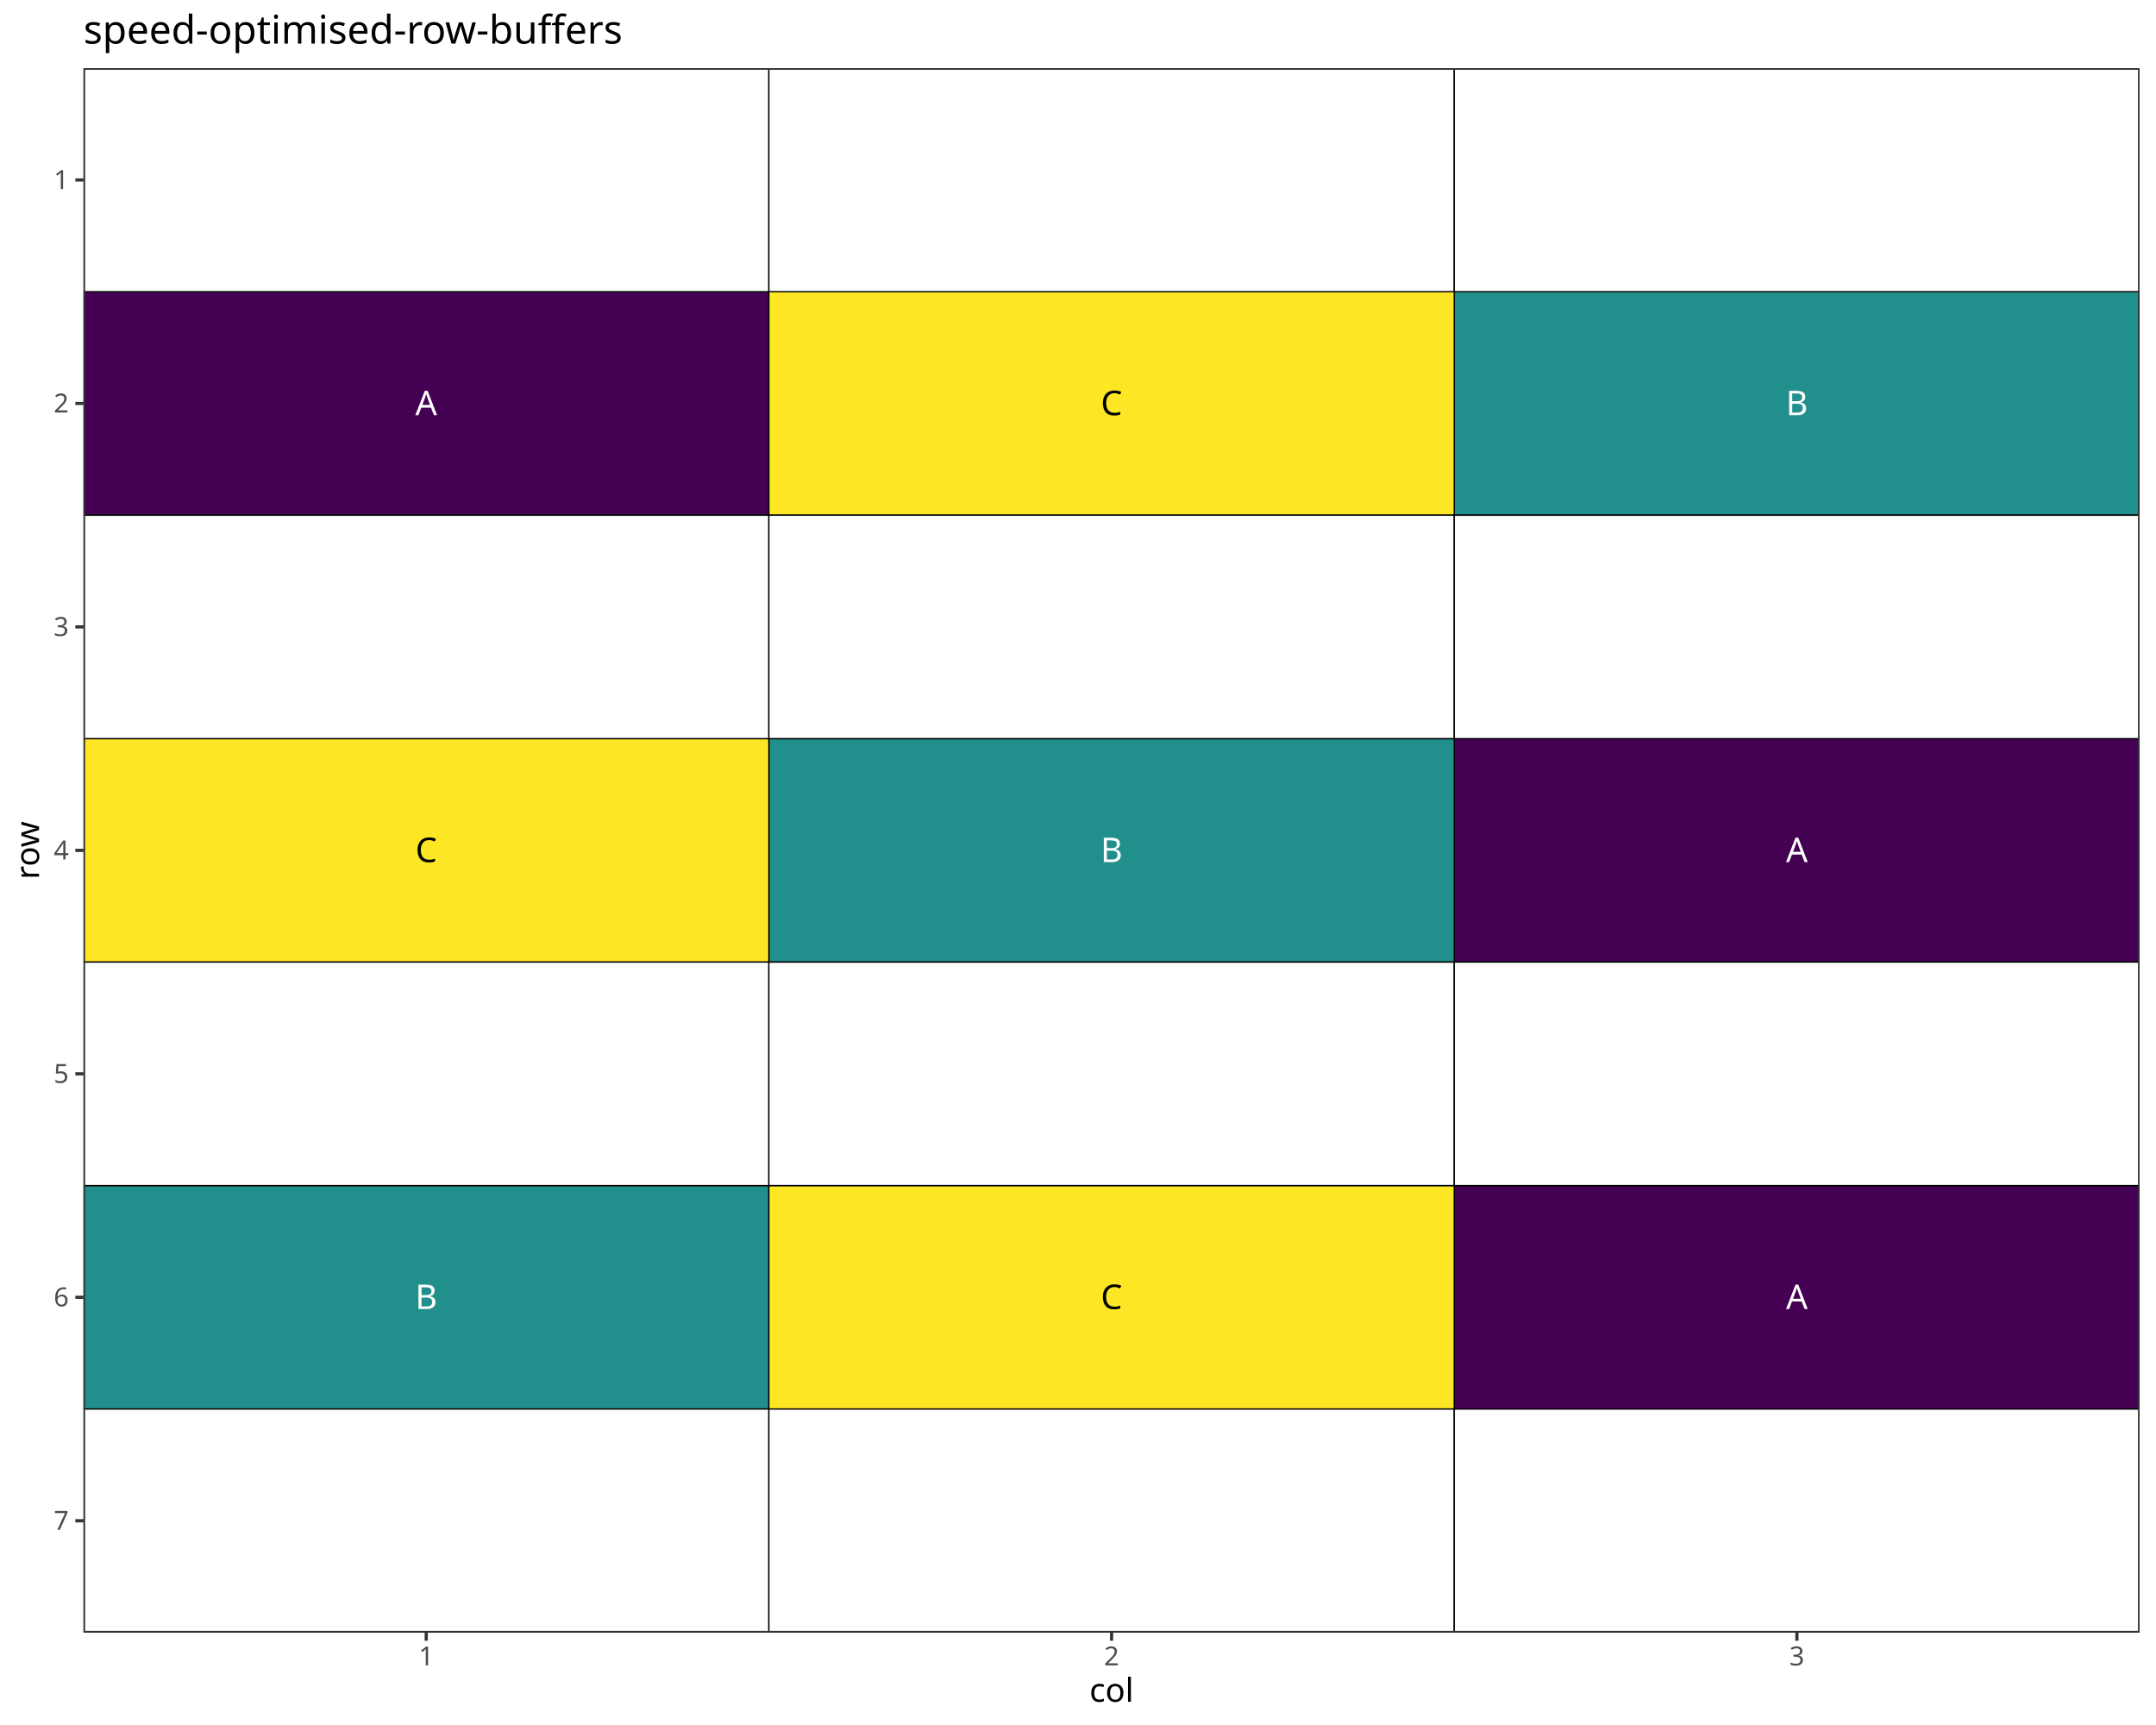
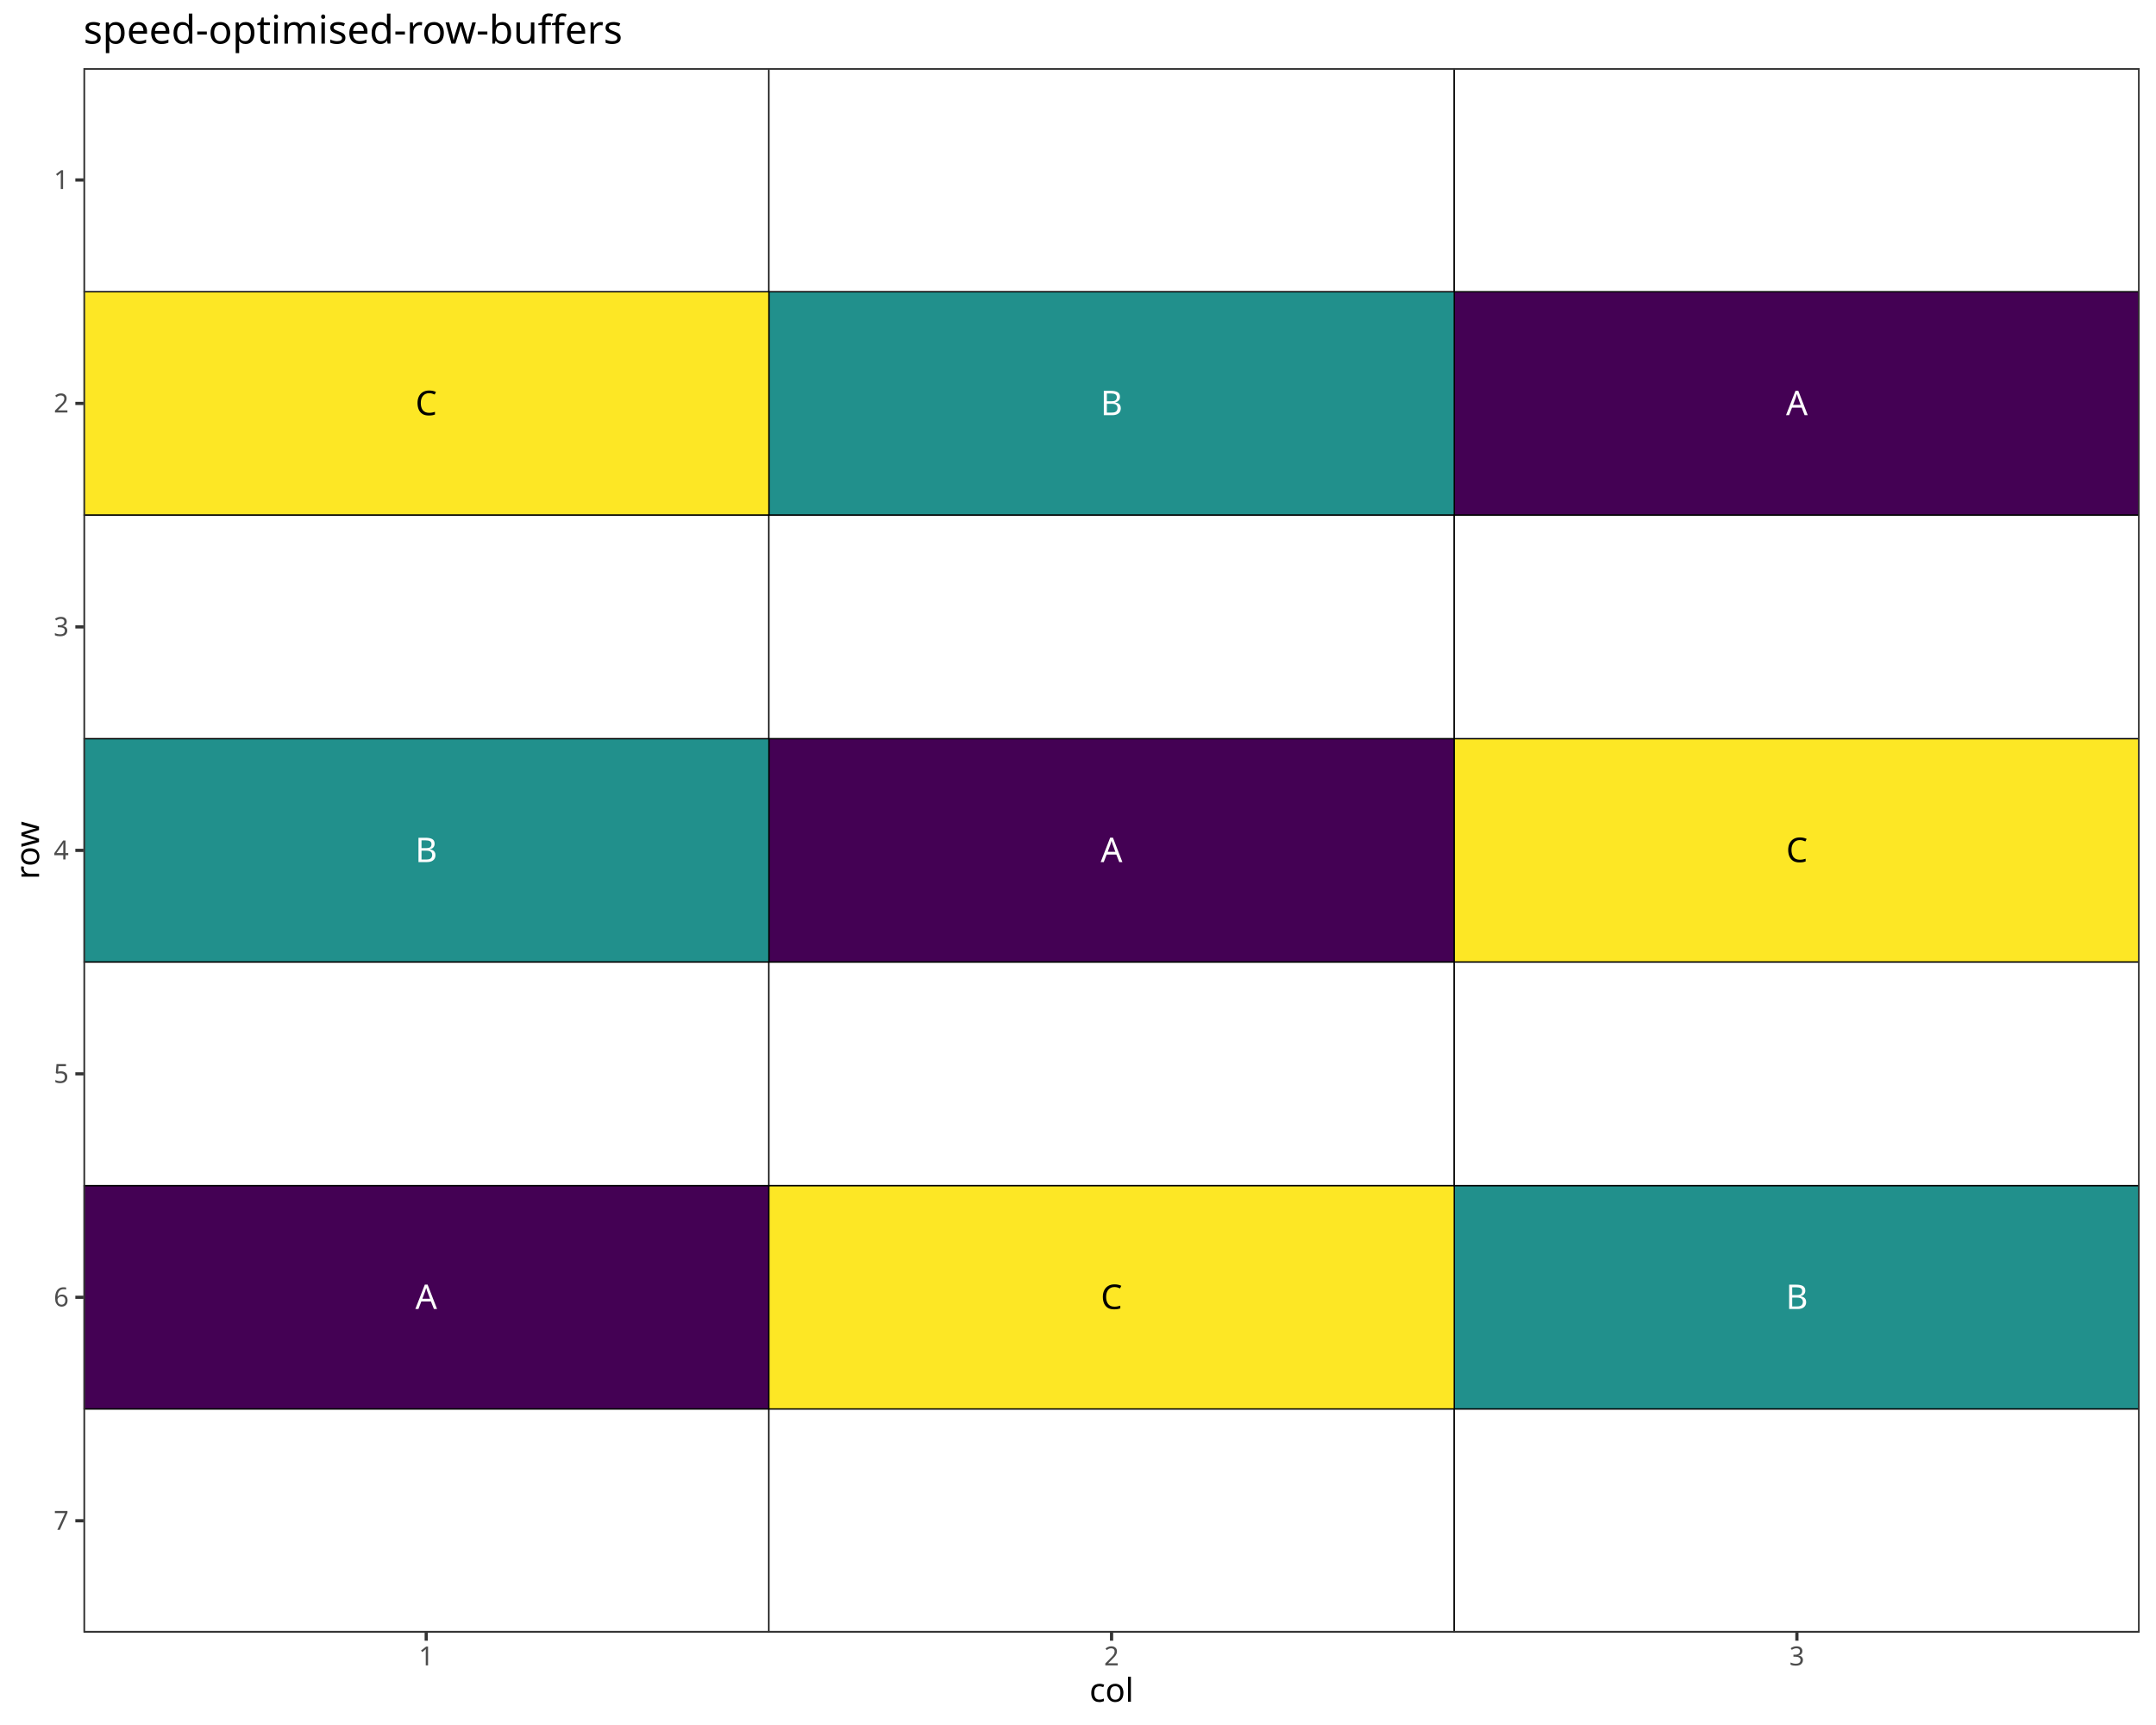
<svg xmlns="http://www.w3.org/2000/svg" class="svglite" data-engine-version="2.0" width="720.00pt" height="576.00pt" viewBox="0 0 720.00 576.00">
  <defs>
    <style type="text/css">
    .svglite line, .svglite polyline, .svglite polygon, .svglite path, .svglite rect, .svglite circle {
      fill: none;
      stroke: #000000;
      stroke-linecap: round;
      stroke-linejoin: round;
      stroke-miterlimit: 10.00;
    }
  </style>
  </defs>
  <rect width="100%" height="100%" style="stroke: none; fill: #FFFFFF;" />
  <defs>
    <clipPath id="cpMC4wMHw3MjAuMDB8MC4wMHw1NzYuMDA=">
      <rect x="0.00" y="0.00" width="720.00" height="576.00" />
    </clipPath>
  </defs>
  <g clip-path="url(#cpMC4wMHw3MjAuMDB8MC4wMHw1NzYuMDA=)">
    <rect x="0.00" y="0.00" width="720.00" height="576.00" style="stroke-width: 1.07; stroke: #FFFFFF; fill: #FFFFFF;" />
  </g>
  <defs>
    <clipPath id="cpMjcuOTB8NzE0LjUyfDIyLjc4fDU0NS4xMQ==">
      <rect x="27.90" y="22.78" width="686.62" height="522.33" />
    </clipPath>
  </defs>
  <g clip-path="url(#cpMjcuOTB8NzE0LjUyfDIyLjc4fDU0NS4xMQ==)">
    <rect x="27.90" y="22.78" width="686.62" height="522.33" style="stroke-width: 1.07; stroke: none; fill: #FFFFFF;" />
    <polyline points="27.90,22.78 714.52,22.78 " style="stroke-width: 0.53; stroke: #EBEBEB; stroke-linecap: butt;" />
    <polyline points="27.90,97.40 714.52,97.40 " style="stroke-width: 0.53; stroke: #EBEBEB; stroke-linecap: butt;" />
    <polyline points="27.90,172.02 714.52,172.02 " style="stroke-width: 0.53; stroke: #EBEBEB; stroke-linecap: butt;" />
    <polyline points="27.90,246.64 714.52,246.64 " style="stroke-width: 0.53; stroke: #EBEBEB; stroke-linecap: butt;" />
    <polyline points="27.90,321.26 714.52,321.26 " style="stroke-width: 0.53; stroke: #EBEBEB; stroke-linecap: butt;" />
    <polyline points="27.90,395.88 714.52,395.88 " style="stroke-width: 0.53; stroke: #EBEBEB; stroke-linecap: butt;" />
    <polyline points="27.90,470.49 714.52,470.49 " style="stroke-width: 0.53; stroke: #EBEBEB; stroke-linecap: butt;" />
    <polyline points="27.90,545.11 714.52,545.11 " style="stroke-width: 0.53; stroke: #EBEBEB; stroke-linecap: butt;" />
    <polyline points="27.90,545.11 27.90,22.78 " style="stroke-width: 0.53; stroke: #EBEBEB; stroke-linecap: butt;" />
    <polyline points="256.77,545.11 256.77,22.78 " style="stroke-width: 0.53; stroke: #EBEBEB; stroke-linecap: butt;" />
    <polyline points="485.65,545.11 485.65,22.78 " style="stroke-width: 0.53; stroke: #EBEBEB; stroke-linecap: butt;" />
    <polyline points="714.52,545.11 714.52,22.78 " style="stroke-width: 0.53; stroke: #EBEBEB; stroke-linecap: butt;" />
    <polyline points="27.90,60.09 714.52,60.09 " style="stroke-width: 1.07; stroke: #EBEBEB; stroke-linecap: butt;" />
    <polyline points="27.90,134.71 714.52,134.71 " style="stroke-width: 1.07; stroke: #EBEBEB; stroke-linecap: butt;" />
    <polyline points="27.90,209.33 714.52,209.33 " style="stroke-width: 1.07; stroke: #EBEBEB; stroke-linecap: butt;" />
    <polyline points="27.90,283.95 714.52,283.95 " style="stroke-width: 1.07; stroke: #EBEBEB; stroke-linecap: butt;" />
    <polyline points="27.90,358.57 714.52,358.57 " style="stroke-width: 1.07; stroke: #EBEBEB; stroke-linecap: butt;" />
    <polyline points="27.90,433.18 714.52,433.18 " style="stroke-width: 1.07; stroke: #EBEBEB; stroke-linecap: butt;" />
    <polyline points="27.90,507.80 714.52,507.80 " style="stroke-width: 1.07; stroke: #EBEBEB; stroke-linecap: butt;" />
    <polyline points="142.34,545.11 142.34,22.78 " style="stroke-width: 1.07; stroke: #EBEBEB; stroke-linecap: butt;" />
    <polyline points="371.21,545.11 371.21,22.78 " style="stroke-width: 1.07; stroke: #EBEBEB; stroke-linecap: butt;" />
    <polyline points="600.08,545.11 600.08,22.78 " style="stroke-width: 1.07; stroke: #EBEBEB; stroke-linecap: butt;" />
-     <rect x="27.90" y="97.40" width="228.87" height="74.62" style="stroke-width: 0.43; stroke-linecap: butt; stroke-linejoin: miter; fill: #440154;" />
-     <rect x="485.65" y="246.64" width="228.87" height="74.62" style="stroke-width: 0.43; stroke-linecap: butt; stroke-linejoin: miter; fill: #440154;" />
-     <rect x="485.65" y="395.88" width="228.87" height="74.62" style="stroke-width: 0.43; stroke-linecap: butt; stroke-linejoin: miter; fill: #440154;" />
-     <rect x="485.65" y="97.40" width="228.87" height="74.62" style="stroke-width: 0.43; stroke-linecap: butt; stroke-linejoin: miter; fill: #21908C;" />
-     <rect x="27.90" y="395.88" width="228.87" height="74.62" style="stroke-width: 0.43; stroke-linecap: butt; stroke-linejoin: miter; fill: #21908C;" />
-     <rect x="256.77" y="246.64" width="228.87" height="74.62" style="stroke-width: 0.43; stroke-linecap: butt; stroke-linejoin: miter; fill: #21908C;" />
-     <rect x="27.90" y="246.64" width="228.87" height="74.62" style="stroke-width: 0.43; stroke-linecap: butt; stroke-linejoin: miter; fill: #FDE725;" />
-     <rect x="256.77" y="97.40" width="228.87" height="74.62" style="stroke-width: 0.43; stroke-linecap: butt; stroke-linejoin: miter; fill: #FDE725;" />
+     <rect x="485.65" y="97.40" width="228.87" height="74.62" style="stroke-width: 0.43; stroke-linecap: butt; stroke-linejoin: miter; fill: #440154;" />
+     <rect x="27.90" y="395.88" width="228.87" height="74.62" style="stroke-width: 0.43; stroke-linecap: butt; stroke-linejoin: miter; fill: #440154;" />
+     <rect x="256.77" y="246.64" width="228.87" height="74.62" style="stroke-width: 0.43; stroke-linecap: butt; stroke-linejoin: miter; fill: #440154;" />
+     <rect x="485.65" y="395.88" width="228.87" height="74.62" style="stroke-width: 0.43; stroke-linecap: butt; stroke-linejoin: miter; fill: #21908C;" />
+     <rect x="256.77" y="97.40" width="228.87" height="74.62" style="stroke-width: 0.43; stroke-linecap: butt; stroke-linejoin: miter; fill: #21908C;" />
+     <rect x="27.90" y="246.64" width="228.87" height="74.62" style="stroke-width: 0.43; stroke-linecap: butt; stroke-linejoin: miter; fill: #21908C;" />
+     <rect x="27.90" y="97.40" width="228.87" height="74.62" style="stroke-width: 0.43; stroke-linecap: butt; stroke-linejoin: miter; fill: #FDE725;" />
+     <rect x="485.65" y="246.64" width="228.87" height="74.62" style="stroke-width: 0.43; stroke-linecap: butt; stroke-linejoin: miter; fill: #FDE725;" />
    <rect x="256.77" y="395.88" width="228.87" height="74.62" style="stroke-width: 0.43; stroke-linecap: butt; stroke-linejoin: miter; fill: #FDE725;" />
    <rect x="27.90" y="22.78" width="228.87" height="74.62" style="stroke-width: 0.43; stroke-linecap: butt; stroke-linejoin: miter; fill: #FFFFFF;" />
    <rect x="256.77" y="22.78" width="228.87" height="74.62" style="stroke-width: 0.43; stroke-linecap: butt; stroke-linejoin: miter; fill: #FFFFFF;" />
    <rect x="485.65" y="22.78" width="228.87" height="74.62" style="stroke-width: 0.43; stroke-linecap: butt; stroke-linejoin: miter; fill: #FFFFFF;" />
    <rect x="27.90" y="172.02" width="228.87" height="74.62" style="stroke-width: 0.43; stroke-linecap: butt; stroke-linejoin: miter; fill: #FFFFFF;" />
    <rect x="256.77" y="172.02" width="228.87" height="74.62" style="stroke-width: 0.43; stroke-linecap: butt; stroke-linejoin: miter; fill: #FFFFFF;" />
    <rect x="485.65" y="172.02" width="228.87" height="74.62" style="stroke-width: 0.43; stroke-linecap: butt; stroke-linejoin: miter; fill: #FFFFFF;" />
    <rect x="27.90" y="321.26" width="228.87" height="74.62" style="stroke-width: 0.43; stroke-linecap: butt; stroke-linejoin: miter; fill: #FFFFFF;" />
    <rect x="256.77" y="321.26" width="228.87" height="74.62" style="stroke-width: 0.43; stroke-linecap: butt; stroke-linejoin: miter; fill: #FFFFFF;" />
    <rect x="485.65" y="321.26" width="228.87" height="74.62" style="stroke-width: 0.43; stroke-linecap: butt; stroke-linejoin: miter; fill: #FFFFFF;" />
    <rect x="27.90" y="470.49" width="228.87" height="74.62" style="stroke-width: 0.43; stroke-linecap: butt; stroke-linejoin: miter; fill: #FFFFFF;" />
    <rect x="256.77" y="470.49" width="228.87" height="74.62" style="stroke-width: 0.43; stroke-linecap: butt; stroke-linejoin: miter; fill: #FFFFFF;" />
    <rect x="485.65" y="470.49" width="228.87" height="74.62" style="stroke-width: 0.43; stroke-linecap: butt; stroke-linejoin: miter; fill: #FFFFFF;" />
-     <text x="142.34" y="138.63" text-anchor="middle" style="font-size: 11.38px; fill: #FFFFFF; font-family: sans;" textLength="7.59px" lengthAdjust="spacingAndGlyphs">A</text>
-     <text x="600.08" y="287.86" text-anchor="middle" style="font-size: 11.38px; fill: #FFFFFF; font-family: sans;" textLength="7.59px" lengthAdjust="spacingAndGlyphs">A</text>
-     <text x="600.08" y="437.10" text-anchor="middle" style="font-size: 11.38px; fill: #FFFFFF; font-family: sans;" textLength="7.59px" lengthAdjust="spacingAndGlyphs">A</text>
-     <text x="600.08" y="138.63" text-anchor="middle" style="font-size: 11.38px; fill: #FFFFFF; font-family: sans;" textLength="7.59px" lengthAdjust="spacingAndGlyphs">B</text>
-     <text x="142.34" y="437.10" text-anchor="middle" style="font-size: 11.38px; fill: #FFFFFF; font-family: sans;" textLength="7.59px" lengthAdjust="spacingAndGlyphs">B</text>
-     <text x="371.21" y="287.86" text-anchor="middle" style="font-size: 11.38px; fill: #FFFFFF; font-family: sans;" textLength="7.59px" lengthAdjust="spacingAndGlyphs">B</text>
-     <text x="142.34" y="287.86" text-anchor="middle" style="font-size: 11.38px; font-family: sans;" textLength="8.22px" lengthAdjust="spacingAndGlyphs">C</text>
-     <text x="371.21" y="138.63" text-anchor="middle" style="font-size: 11.38px; font-family: sans;" textLength="8.22px" lengthAdjust="spacingAndGlyphs">C</text>
+     <text x="600.08" y="138.63" text-anchor="middle" style="font-size: 11.38px; fill: #FFFFFF; font-family: sans;" textLength="7.59px" lengthAdjust="spacingAndGlyphs">A</text>
+     <text x="142.34" y="437.10" text-anchor="middle" style="font-size: 11.38px; fill: #FFFFFF; font-family: sans;" textLength="7.59px" lengthAdjust="spacingAndGlyphs">A</text>
+     <text x="371.21" y="287.86" text-anchor="middle" style="font-size: 11.38px; fill: #FFFFFF; font-family: sans;" textLength="7.59px" lengthAdjust="spacingAndGlyphs">A</text>
+     <text x="600.08" y="437.10" text-anchor="middle" style="font-size: 11.38px; fill: #FFFFFF; font-family: sans;" textLength="7.59px" lengthAdjust="spacingAndGlyphs">B</text>
+     <text x="371.21" y="138.63" text-anchor="middle" style="font-size: 11.38px; fill: #FFFFFF; font-family: sans;" textLength="7.59px" lengthAdjust="spacingAndGlyphs">B</text>
+     <text x="142.34" y="287.86" text-anchor="middle" style="font-size: 11.38px; fill: #FFFFFF; font-family: sans;" textLength="7.59px" lengthAdjust="spacingAndGlyphs">B</text>
+     <text x="142.34" y="138.63" text-anchor="middle" style="font-size: 11.38px; font-family: sans;" textLength="8.22px" lengthAdjust="spacingAndGlyphs">C</text>
+     <text x="600.08" y="287.86" text-anchor="middle" style="font-size: 11.38px; font-family: sans;" textLength="8.22px" lengthAdjust="spacingAndGlyphs">C</text>
    <text x="371.21" y="437.10" text-anchor="middle" style="font-size: 11.38px; font-family: sans;" textLength="8.22px" lengthAdjust="spacingAndGlyphs">C</text>
    <rect x="27.90" y="22.78" width="686.62" height="522.33" style="stroke-width: 1.07; stroke: #333333;" />
  </g>
  <g clip-path="url(#cpMC4wMHw3MjAuMDB8MC4wMHw1NzYuMDA=)">
    <text x="22.97" y="63.12" text-anchor="end" style="font-size: 8.80px; fill: #4D4D4D; font-family: sans;" textLength="4.89px" lengthAdjust="spacingAndGlyphs">1</text>
    <text x="22.97" y="137.74" text-anchor="end" style="font-size: 8.80px; fill: #4D4D4D; font-family: sans;" textLength="4.89px" lengthAdjust="spacingAndGlyphs">2</text>
    <text x="22.97" y="212.36" text-anchor="end" style="font-size: 8.80px; fill: #4D4D4D; font-family: sans;" textLength="4.89px" lengthAdjust="spacingAndGlyphs">3</text>
    <text x="22.97" y="286.98" text-anchor="end" style="font-size: 8.80px; fill: #4D4D4D; font-family: sans;" textLength="4.89px" lengthAdjust="spacingAndGlyphs">4</text>
    <text x="22.97" y="361.59" text-anchor="end" style="font-size: 8.80px; fill: #4D4D4D; font-family: sans;" textLength="4.89px" lengthAdjust="spacingAndGlyphs">5</text>
    <text x="22.97" y="436.21" text-anchor="end" style="font-size: 8.80px; fill: #4D4D4D; font-family: sans;" textLength="4.89px" lengthAdjust="spacingAndGlyphs">6</text>
    <text x="22.97" y="510.83" text-anchor="end" style="font-size: 8.80px; fill: #4D4D4D; font-family: sans;" textLength="4.89px" lengthAdjust="spacingAndGlyphs">7</text>
    <polyline points="25.16,60.09 27.90,60.09 " style="stroke-width: 1.07; stroke: #333333; stroke-linecap: butt;" />
    <polyline points="25.16,134.71 27.90,134.71 " style="stroke-width: 1.07; stroke: #333333; stroke-linecap: butt;" />
    <polyline points="25.16,209.33 27.90,209.33 " style="stroke-width: 1.07; stroke: #333333; stroke-linecap: butt;" />
    <polyline points="25.16,283.95 27.90,283.95 " style="stroke-width: 1.07; stroke: #333333; stroke-linecap: butt;" />
    <polyline points="25.16,358.57 27.90,358.57 " style="stroke-width: 1.07; stroke: #333333; stroke-linecap: butt;" />
    <polyline points="25.16,433.18 27.90,433.18 " style="stroke-width: 1.07; stroke: #333333; stroke-linecap: butt;" />
    <polyline points="25.16,507.80 27.90,507.80 " style="stroke-width: 1.07; stroke: #333333; stroke-linecap: butt;" />
    <polyline points="142.34,547.85 142.34,545.11 " style="stroke-width: 1.07; stroke: #333333; stroke-linecap: butt;" />
    <polyline points="371.21,547.85 371.21,545.11 " style="stroke-width: 1.07; stroke: #333333; stroke-linecap: butt;" />
    <polyline points="600.08,547.85 600.08,545.11 " style="stroke-width: 1.07; stroke: #333333; stroke-linecap: butt;" />
    <text x="142.34" y="556.10" text-anchor="middle" style="font-size: 8.80px; fill: #4D4D4D; font-family: sans;" textLength="4.89px" lengthAdjust="spacingAndGlyphs">1</text>
    <text x="371.21" y="556.10" text-anchor="middle" style="font-size: 8.80px; fill: #4D4D4D; font-family: sans;" textLength="4.89px" lengthAdjust="spacingAndGlyphs">2</text>
    <text x="600.08" y="556.10" text-anchor="middle" style="font-size: 8.80px; fill: #4D4D4D; font-family: sans;" textLength="4.89px" lengthAdjust="spacingAndGlyphs">3</text>
    <text x="371.21" y="568.24" text-anchor="middle" style="font-size: 11.00px; font-family: sans;" textLength="14.06px" lengthAdjust="spacingAndGlyphs">col</text>
    <text transform="translate(13.05,283.95) rotate(-90)" text-anchor="middle" style="font-size: 11.00px; font-family: sans;" textLength="17.73px" lengthAdjust="spacingAndGlyphs">row</text>
    <text x="27.90" y="14.56" style="font-size: 13.20px; font-family: sans;" textLength="167.29px" lengthAdjust="spacingAndGlyphs">speed-optimised-row-buffers</text>
  </g>
</svg>
